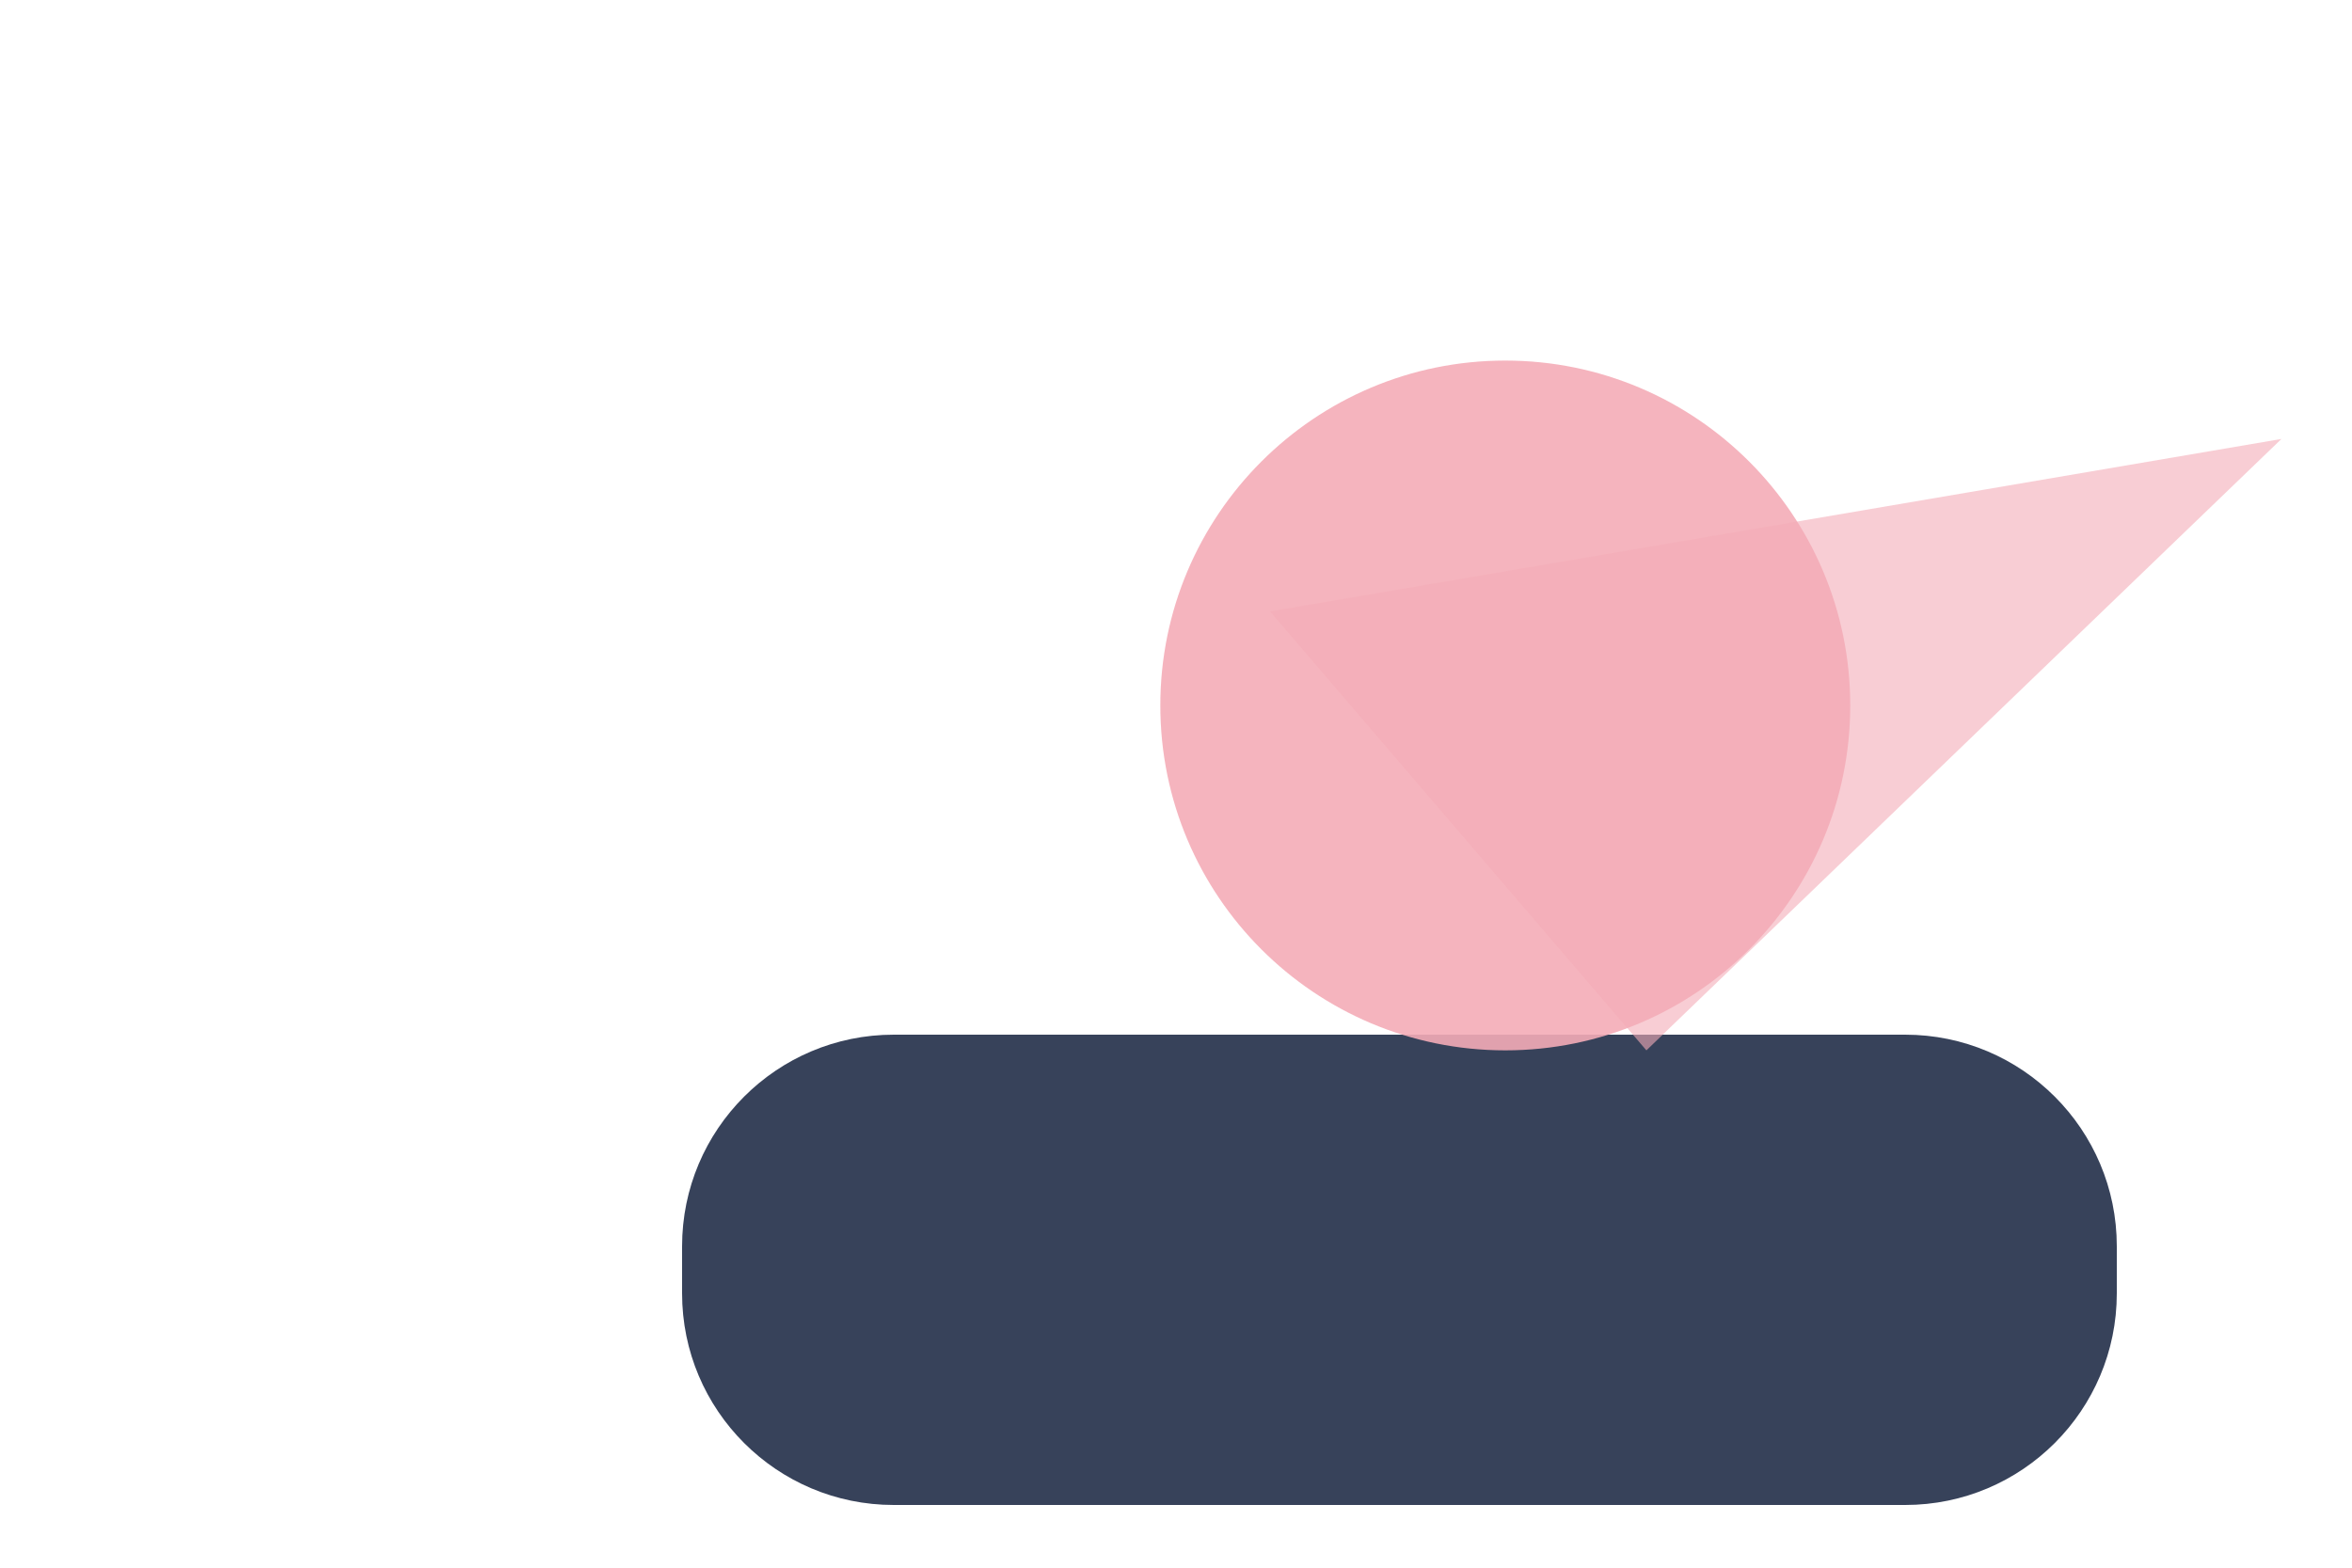
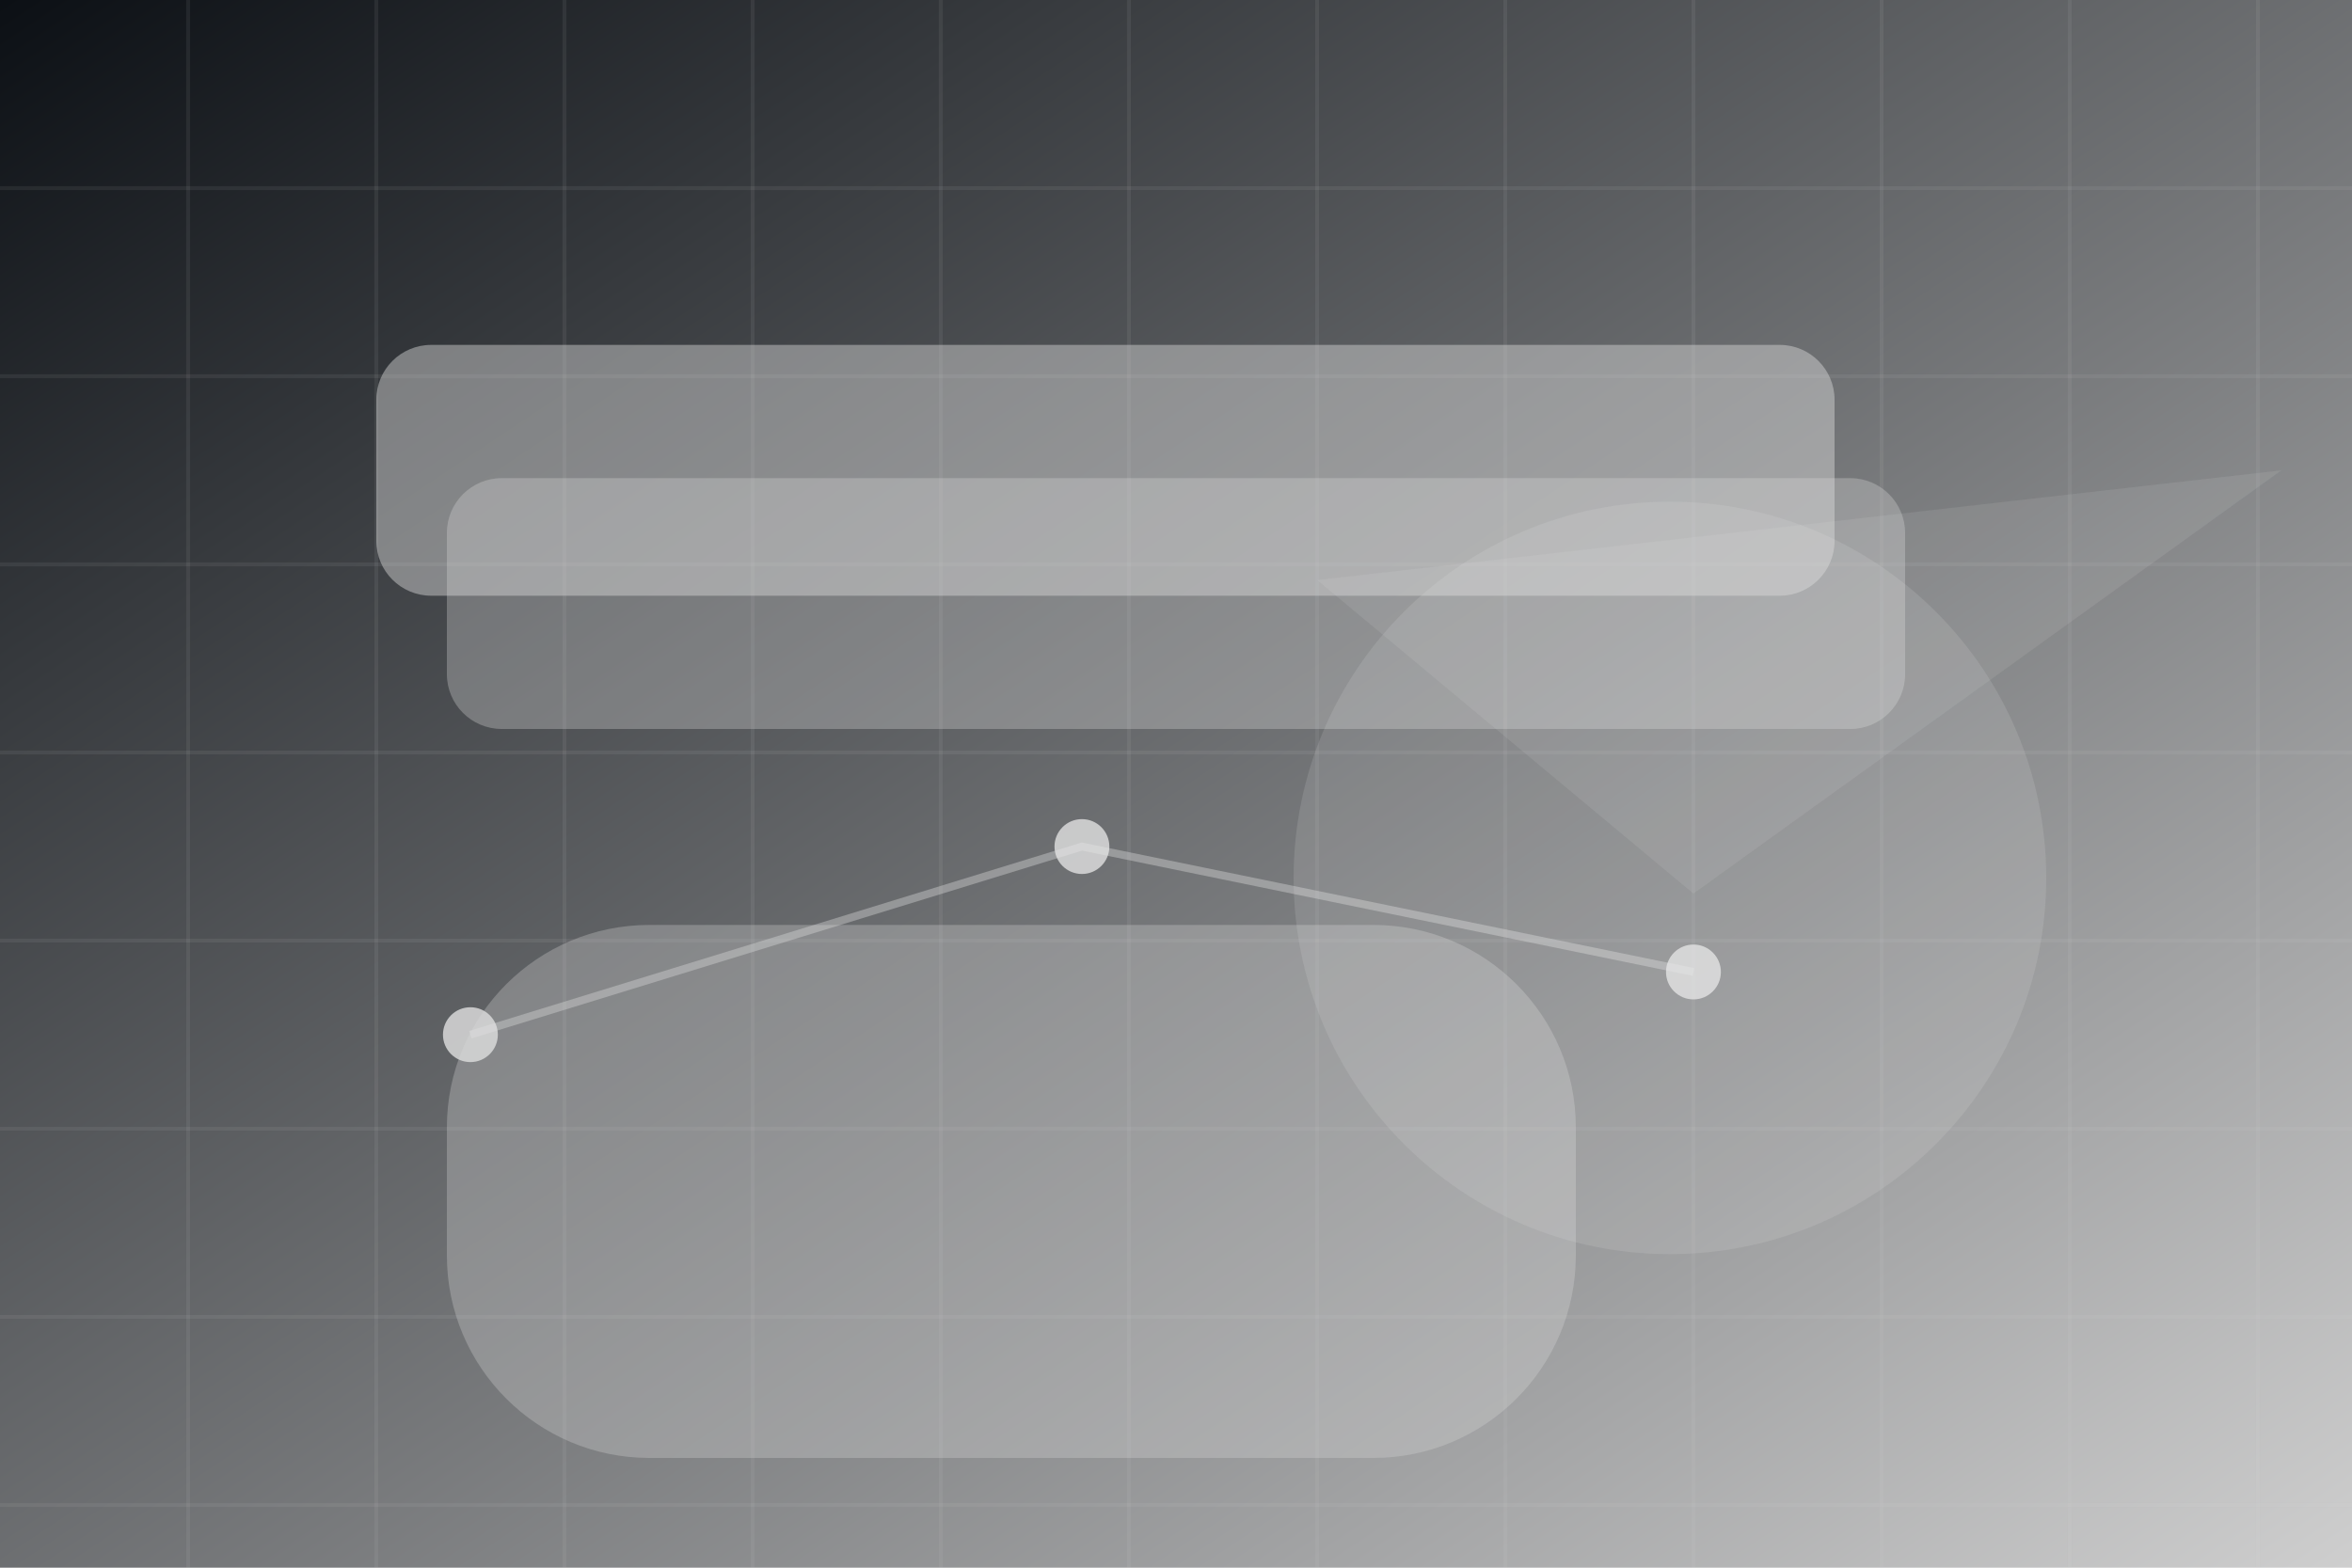
<svg xmlns="http://www.w3.org/2000/svg" width="600" height="400" viewBox="0 0 600 400" role="img" aria-labelledby="title desc">
  <defs>
    <linearGradient id="bg" x1="0" y1="0" x2="1" y2="1">
-       <stop offset="0%" stop-color="#1B6CA8" />
-       <stop offset="100%" stop-color="#14213D" />
+       <stop offset="0%" stop-color="#0B0F14" />
+       <stop offset="100%" stop-color="#cfcfcf" />
    </linearGradient>
  </defs>
-   <rect x="174.00" y="264.00" width="366.00" height="120.00" rx="54.00" fill="#14213D" opacity="0.85" />
-   <circle cx="384.00" cy="180.00" r="88.00" fill="#F4ACB7" opacity="0.90" />
-   <path d="M 324.00 156.00 L 420.00 268.00 L 582.00 112.00 Z" fill="#F4ACB7" opacity="0.60" />
+   <rect width="600" height="400" fill="url(#bg)" />
+   <path d="M 48 0 L 48 400" stroke="#dadada" stroke-width="1" opacity="0.08" />
+   <path d="M 96 0 L 96 400" stroke="#dadada" stroke-width="1" opacity="0.08" />
+   <path d="M 144 0 L 144 400" stroke="#dadada" stroke-width="1" opacity="0.08" />
+   <path d="M 192 0 L 192 400" stroke="#dadada" stroke-width="1" opacity="0.08" />
+   <path d="M 240 0 L 240 400" stroke="#dadada" stroke-width="1" opacity="0.08" />
+   <path d="M 288 0 L 288 400" stroke="#dadada" stroke-width="1" opacity="0.08" />
+   <path d="M 336 0 L 336 400" stroke="#dadada" stroke-width="1" opacity="0.08" />
+   <path d="M 384 0 L 384 400" stroke="#dadada" stroke-width="1" opacity="0.08" />
+   <path d="M 432 0 L 432 400" stroke="#dadada" stroke-width="1" opacity="0.08" />
+   <path d="M 480 0 L 480 400" stroke="#dadada" stroke-width="1" opacity="0.08" />
+   <path d="M 528 0 L 528 400" stroke="#dadada" stroke-width="1" opacity="0.08" />
+   <path d="M 576 0 L 576 400" stroke="#dadada" stroke-width="1" opacity="0.08" />
+   <path d="M 0 48 L 600 48" stroke="#dadada" stroke-width="1" opacity="0.08" />
+   <path d="M 0 96 L 600 96" stroke="#dadada" stroke-width="1" opacity="0.08" />
+   <path d="M 0 144 L 600 144" stroke="#dadada" stroke-width="1" opacity="0.08" />
+   <path d="M 0 192 L 600 192" stroke="#dadada" stroke-width="1" opacity="0.08" />
+   <path d="M 0 240 L 600 240" stroke="#dadada" stroke-width="1" opacity="0.08" />
+   <path d="M 0 288 L 600 288" stroke="#dadada" stroke-width="1" opacity="0.08" />
+   <path d="M 0 336 L 600 336" stroke="#dadada" stroke-width="1" opacity="0.08" />
+   <path d="M 0 384 L 600 384" stroke="#dadada" stroke-width="1" opacity="0.08" />
+   <rect x="96.00" y="88.00" width="372.00" height="64.00" rx="14" fill="#dadada" opacity="0.45" />
+   <rect x="114.00" y="122.00" width="372.00" height="64.00" rx="14" fill="#dadada" opacity="0.32" />
+   <path d="M 120.00 264.00 L 276.00 216.00 L 432.00 248.00" fill="none" stroke="#e8e8e8" stroke-width="2" opacity="0.35" />
+   <circle cx="120.00" cy="264.00" r="7" fill="#e8e8e8" opacity="0.75" />
+   <circle cx="276.00" cy="216.00" r="7" fill="#e8e8e8" opacity="0.75" />
+   <circle cx="432.00" cy="248.00" r="7" fill="#e8e8e8" opacity="0.75" />
+   <rect x="114.00" y="236.00" width="288.00" height="136.00" rx="51.68" fill="#dadada" opacity="0.30" />
+   <circle cx="426.00" cy="224.00" r="96.00" fill="#e8e8e8" opacity="0.14" />
+   <path d="M 336.00 148.00 L 432.00 228.00 L 582.00 120.00 Z" fill="#e8e8e8" opacity="0.10" />
</svg>
